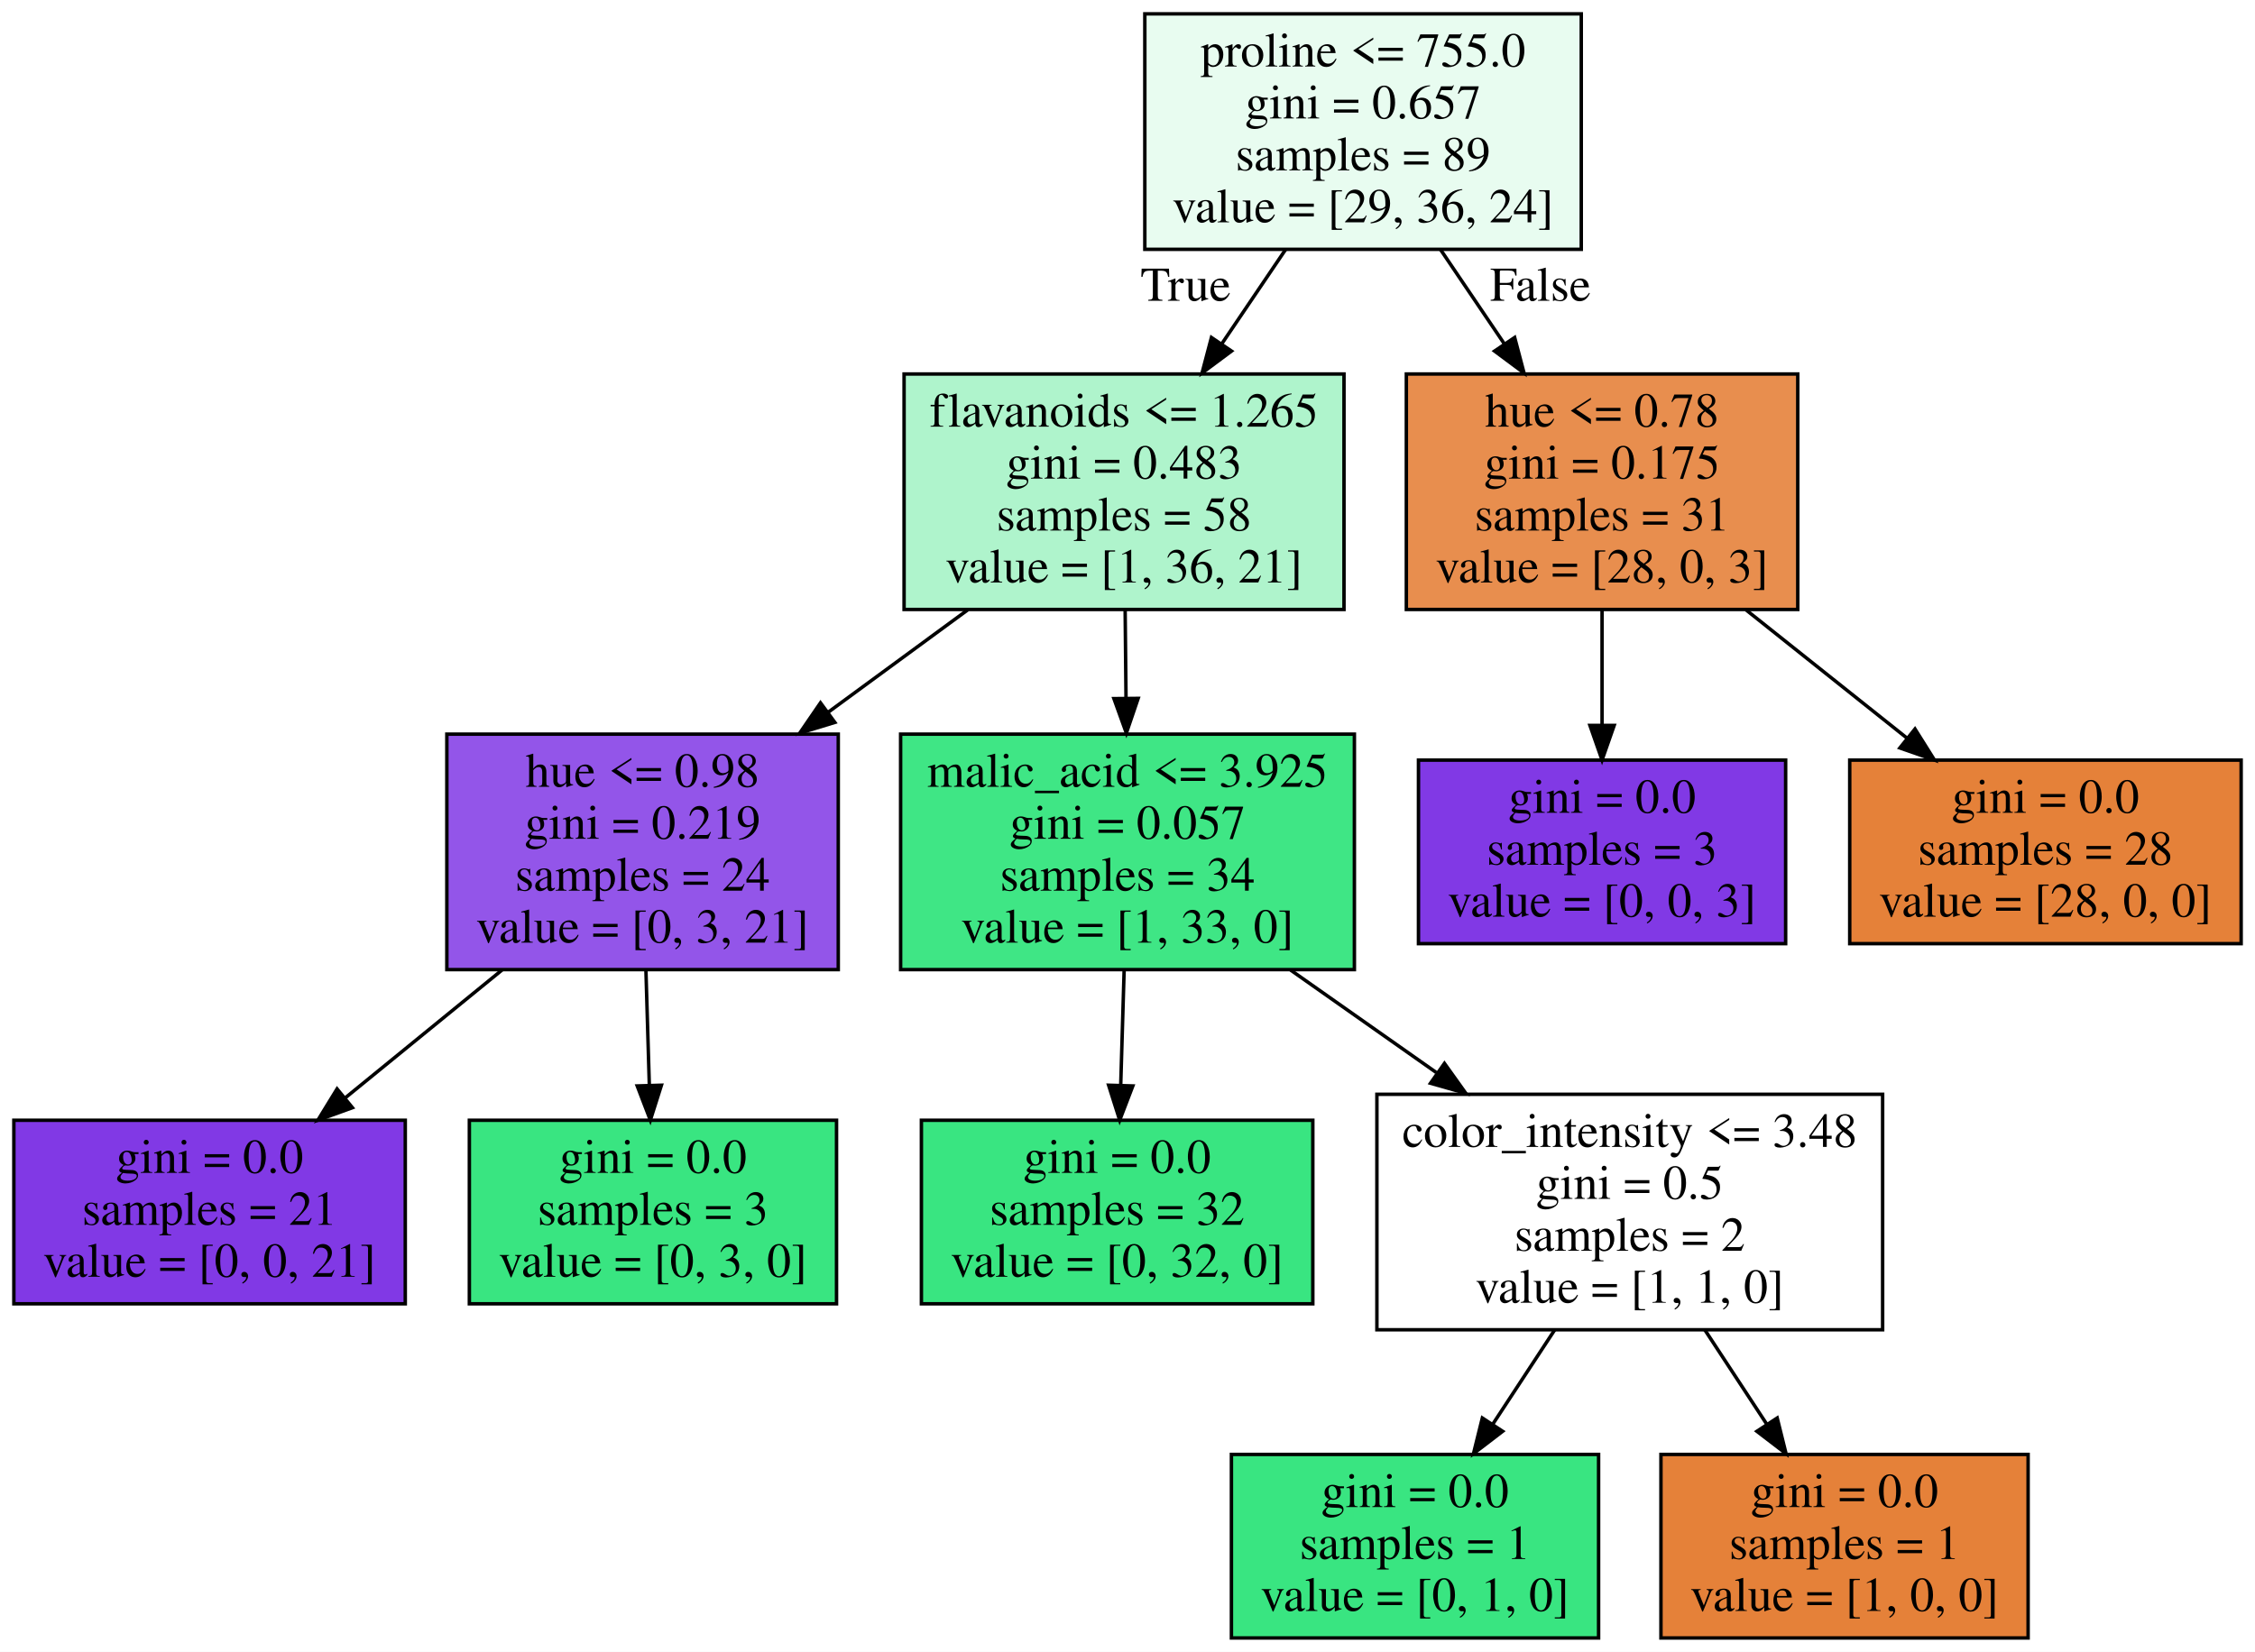
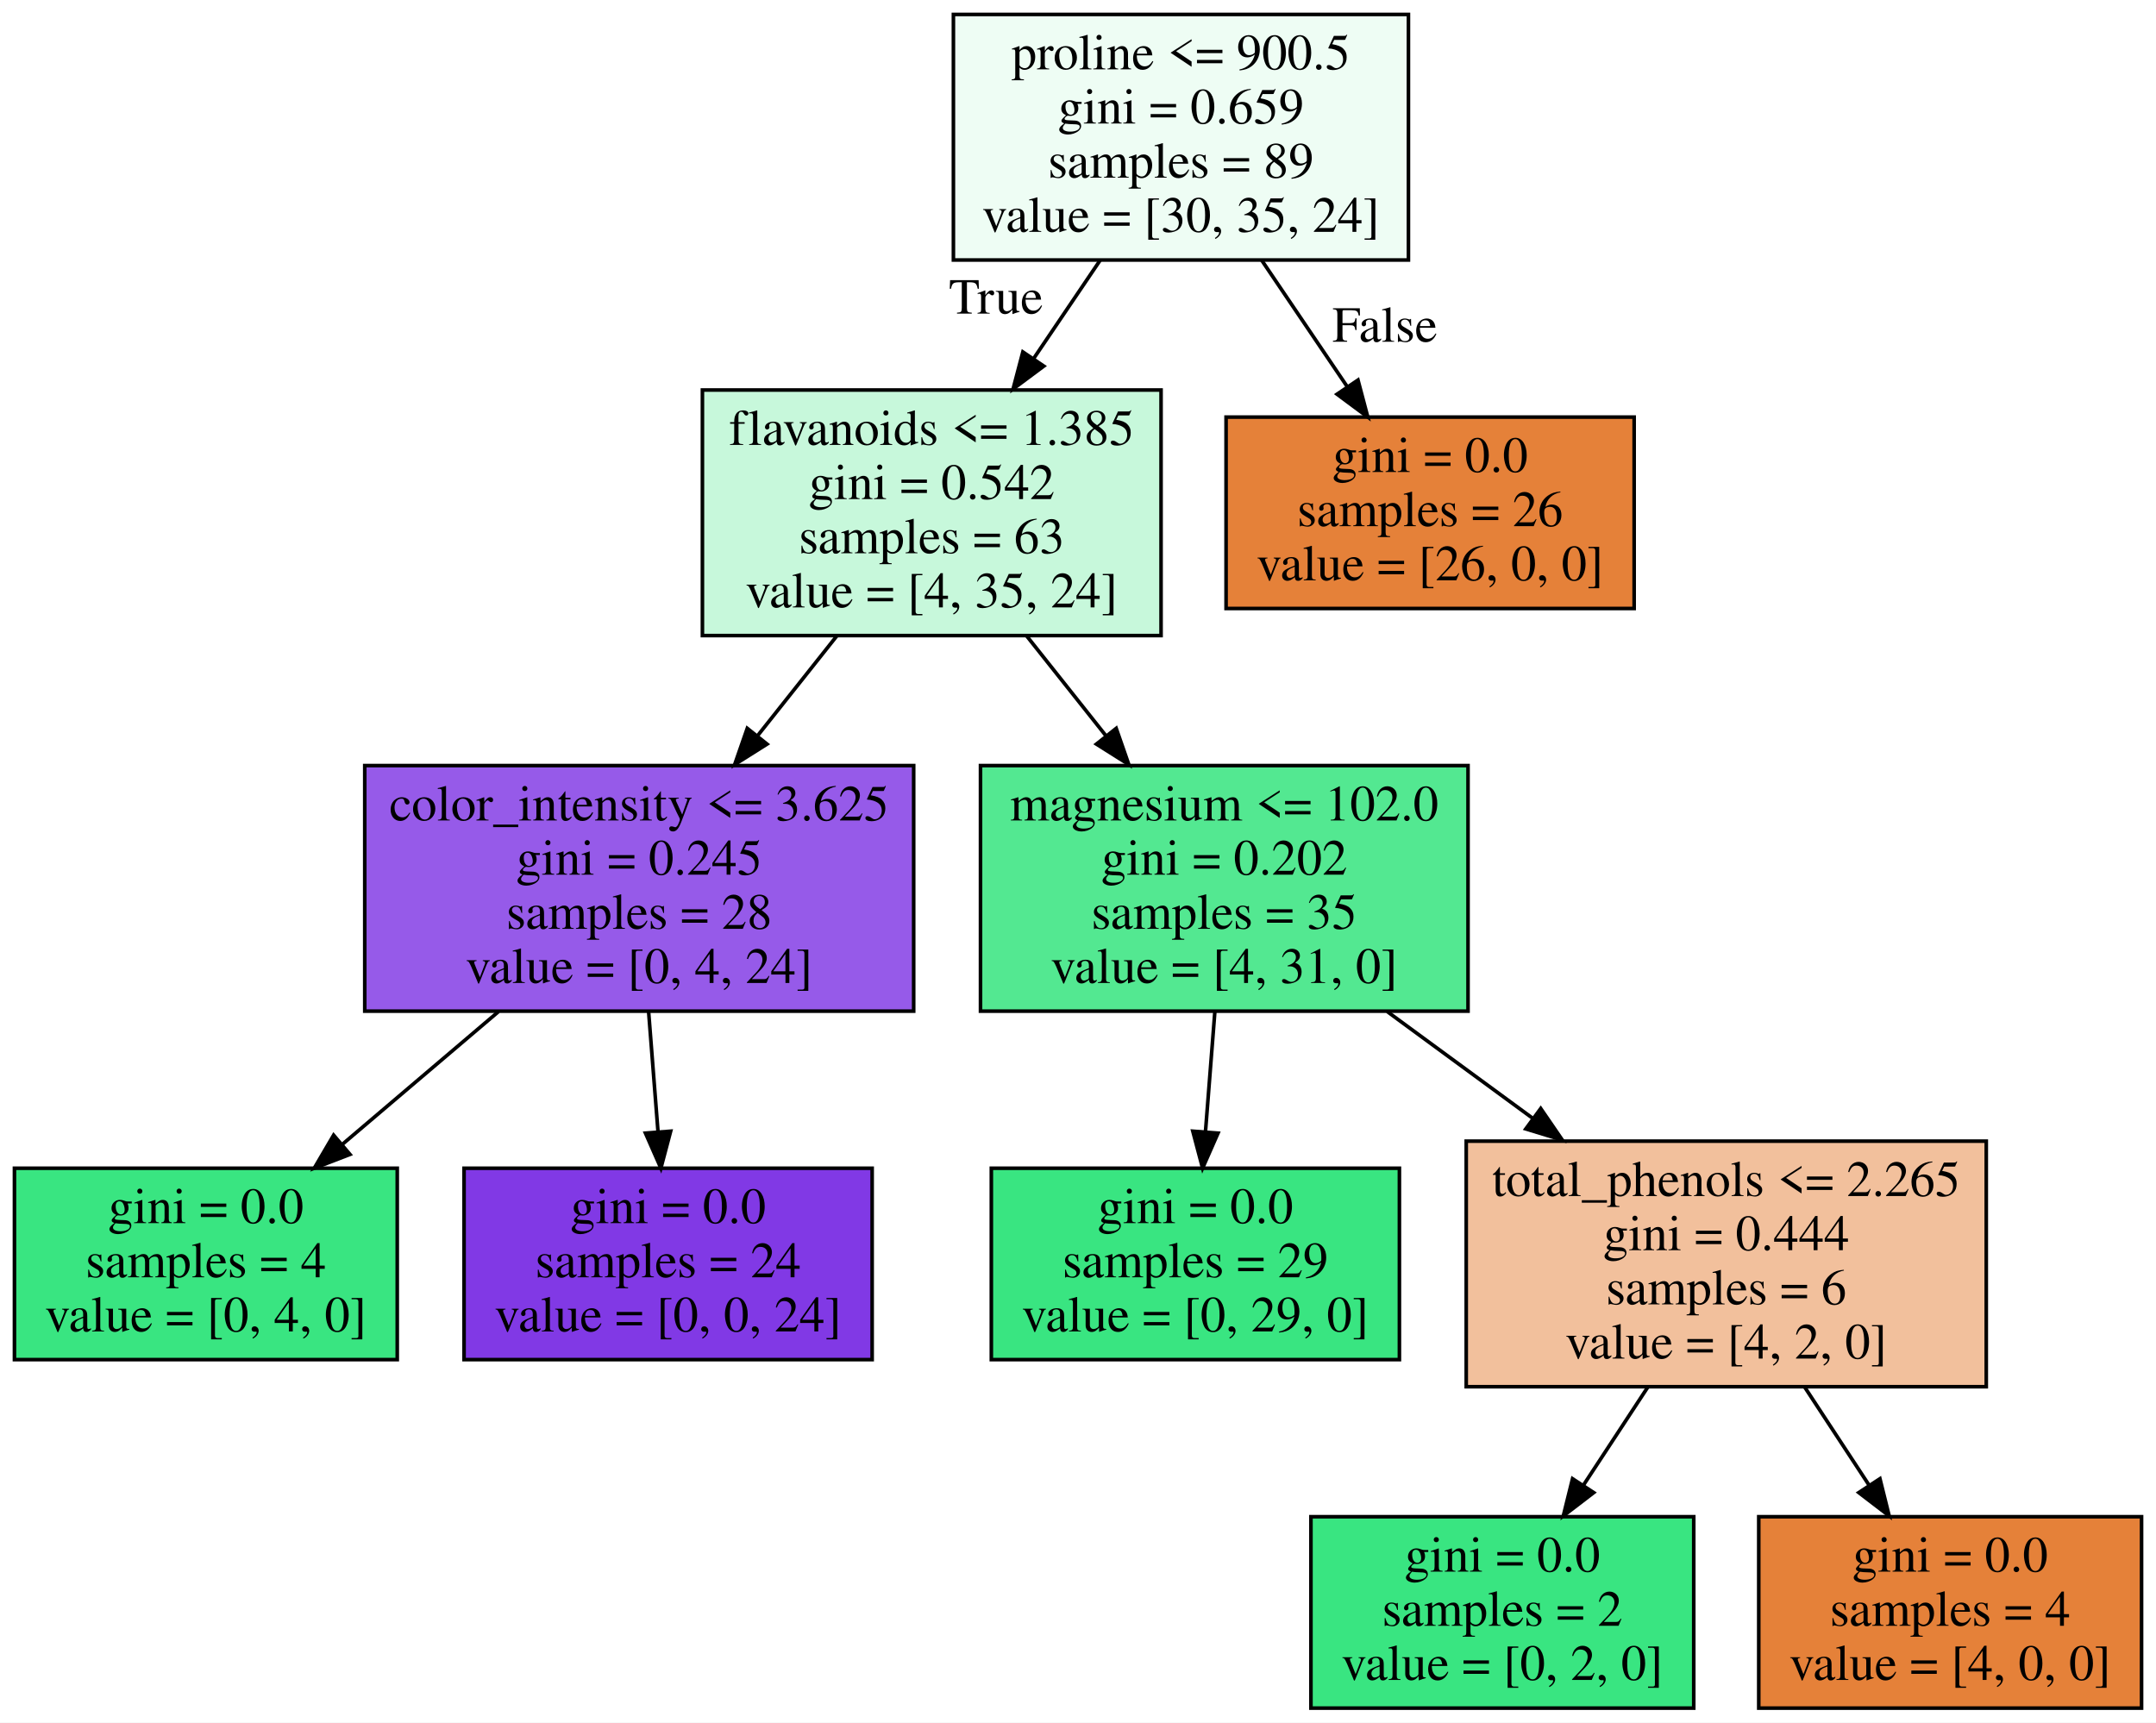
- <svg xmlns="http://www.w3.org/2000/svg" width="651pt" height="477pt" viewBox="0.00 0.00 651.00 477.00">
+ <svg xmlns="http://www.w3.org/2000/svg" width="597pt" height="477pt" viewBox="0.00 0.00 597.00 477.00">
  <g id="graph0" class="graph" transform="scale(1 1) rotate(0) translate(4 473)">
-     <polygon fill="white" stroke="transparent" points="-4,4 -4,-473 647,-473 647,4 -4,4" />
+     <polygon fill="white" stroke="transparent" points="-4,4 -4,-473 593,-473 593,4 -4,4" />
    <g id="node1" class="node">
-       <polygon fill="#e8fcf0" stroke="black" points="452.5,-469 326.5,-469 326.5,-401 452.5,-401 452.5,-469" />
-       <text text-anchor="middle" x="389.5" y="-453.8" font-family="Times,serif" font-size="14.00">proline &lt;= 755.0</text>
-       <text text-anchor="middle" x="389.5" y="-438.8" font-family="Times,serif" font-size="14.00">gini = 0.657</text>
-       <text text-anchor="middle" x="389.5" y="-423.8" font-family="Times,serif" font-size="14.00">samples = 89</text>
-       <text text-anchor="middle" x="389.5" y="-408.8" font-family="Times,serif" font-size="14.00">value = [29, 36, 24]</text>
+       <polygon fill="#eefdf4" stroke="black" points="386,-469 260,-469 260,-401 386,-401 386,-469" />
+       <text text-anchor="middle" x="323" y="-453.8" font-family="Times,serif" font-size="14.00">proline &lt;= 900.5</text>
+       <text text-anchor="middle" x="323" y="-438.8" font-family="Times,serif" font-size="14.00">gini = 0.659</text>
+       <text text-anchor="middle" x="323" y="-423.8" font-family="Times,serif" font-size="14.00">samples = 89</text>
+       <text text-anchor="middle" x="323" y="-408.8" font-family="Times,serif" font-size="14.00">value = [30, 35, 24]</text>
    </g>
    <g id="node2" class="node">
-       <polygon fill="#aff4cc" stroke="black" points="384,-365 257,-365 257,-297 384,-297 384,-365" />
-       <text text-anchor="middle" x="320.5" y="-349.8" font-family="Times,serif" font-size="14.00">flavanoids &lt;= 1.265</text>
-       <text text-anchor="middle" x="320.5" y="-334.8" font-family="Times,serif" font-size="14.00">gini = 0.483</text>
-       <text text-anchor="middle" x="320.5" y="-319.8" font-family="Times,serif" font-size="14.00">samples = 58</text>
-       <text text-anchor="middle" x="320.5" y="-304.8" font-family="Times,serif" font-size="14.00">value = [1, 36, 21]</text>
+       <polygon fill="#c7f8db" stroke="black" points="317.5,-365 190.5,-365 190.5,-297 317.5,-297 317.5,-365" />
+       <text text-anchor="middle" x="254" y="-349.8" font-family="Times,serif" font-size="14.00">flavanoids &lt;= 1.385</text>
+       <text text-anchor="middle" x="254" y="-334.8" font-family="Times,serif" font-size="14.00">gini = 0.542</text>
+       <text text-anchor="middle" x="254" y="-319.8" font-family="Times,serif" font-size="14.00">samples = 63</text>
+       <text text-anchor="middle" x="254" y="-304.8" font-family="Times,serif" font-size="14.00">value = [4, 35, 24]</text>
    </g>
    <g id="edge1" class="edge">
-       <path fill="none" stroke="black" d="M367.1,-400.88C361.25,-392.24 354.88,-382.82 348.77,-373.79" />
-       <polygon fill="black" stroke="black" points="351.53,-371.62 343.03,-365.3 345.73,-375.54 351.53,-371.62" />
-       <text text-anchor="middle" x="338.29" y="-386.15" font-family="Times,serif" font-size="14.00">True</text>
+       <path fill="none" stroke="black" d="M300.6,-400.88C294.75,-392.24 288.38,-382.82 282.27,-373.79" />
+       <polygon fill="black" stroke="black" points="285.03,-371.62 276.53,-365.3 279.23,-375.54 285.03,-371.62" />
+       <text text-anchor="middle" x="271.79" y="-386.15" font-family="Times,serif" font-size="14.00">True</text>
    </g>
    <g id="node11" class="node">
-       <polygon fill="#e88e4e" stroke="black" points="515,-365 402,-365 402,-297 515,-297 515,-365" />
-       <text text-anchor="middle" x="458.5" y="-349.8" font-family="Times,serif" font-size="14.00">hue &lt;= 0.78</text>
-       <text text-anchor="middle" x="458.5" y="-334.8" font-family="Times,serif" font-size="14.00">gini = 0.175</text>
-       <text text-anchor="middle" x="458.5" y="-319.8" font-family="Times,serif" font-size="14.00">samples = 31</text>
-       <text text-anchor="middle" x="458.5" y="-304.8" font-family="Times,serif" font-size="14.00">value = [28, 0, 3]</text>
+       <polygon fill="#e58139" stroke="black" points="448.5,-357.5 335.5,-357.5 335.5,-304.5 448.5,-304.5 448.5,-357.5" />
+       <text text-anchor="middle" x="392" y="-342.3" font-family="Times,serif" font-size="14.00">gini = 0.0</text>
+       <text text-anchor="middle" x="392" y="-327.3" font-family="Times,serif" font-size="14.00">samples = 26</text>
+       <text text-anchor="middle" x="392" y="-312.3" font-family="Times,serif" font-size="14.00">value = [26, 0, 0]</text>
    </g>
    <g id="edge10" class="edge">
-       <path fill="none" stroke="black" d="M411.9,-400.88C417.75,-392.24 424.12,-382.82 430.23,-373.79" />
-       <polygon fill="black" stroke="black" points="433.27,-375.54 435.97,-365.3 427.47,-371.62 433.27,-375.54" />
-       <text text-anchor="middle" x="440.71" y="-386.15" font-family="Times,serif" font-size="14.00">False</text>
+       <path fill="none" stroke="black" d="M345.4,-400.88C352.99,-389.67 361.47,-377.13 369.1,-365.85" />
+       <polygon fill="black" stroke="black" points="372.03,-367.76 374.74,-357.52 366.23,-363.84 372.03,-367.76" />
+       <text text-anchor="middle" x="379.47" y="-378.37" font-family="Times,serif" font-size="14.00">False</text>
    </g>
    <g id="node3" class="node">
-       <polygon fill="#9355e9" stroke="black" points="238,-261 125,-261 125,-193 238,-193 238,-261" />
-       <text text-anchor="middle" x="181.5" y="-245.8" font-family="Times,serif" font-size="14.00">hue &lt;= 0.98</text>
-       <text text-anchor="middle" x="181.5" y="-230.8" font-family="Times,serif" font-size="14.00">gini = 0.219</text>
-       <text text-anchor="middle" x="181.5" y="-215.8" font-family="Times,serif" font-size="14.00">samples = 24</text>
-       <text text-anchor="middle" x="181.5" y="-200.8" font-family="Times,serif" font-size="14.00">value = [0, 3, 21]</text>
+       <polygon fill="#965ae9" stroke="black" points="249,-261 97,-261 97,-193 249,-193 249,-261" />
+       <text text-anchor="middle" x="173" y="-245.8" font-family="Times,serif" font-size="14.00">color_intensity &lt;= 3.625</text>
+       <text text-anchor="middle" x="173" y="-230.8" font-family="Times,serif" font-size="14.00">gini = 0.245</text>
+       <text text-anchor="middle" x="173" y="-215.8" font-family="Times,serif" font-size="14.00">samples = 28</text>
+       <text text-anchor="middle" x="173" y="-200.8" font-family="Times,serif" font-size="14.00">value = [0, 4, 24]</text>
    </g>
    <g id="edge2" class="edge">
-       <path fill="none" stroke="black" d="M275.37,-296.88C262.5,-287.44 248.36,-277.06 235.04,-267.29" />
-       <polygon fill="black" stroke="black" points="237.01,-264.39 226.88,-261.3 232.87,-270.04 237.01,-264.39" />
+       <path fill="none" stroke="black" d="M227.7,-296.88C220.7,-288.07 213.05,-278.43 205.75,-269.24" />
+       <polygon fill="black" stroke="black" points="208.4,-266.95 199.44,-261.3 202.92,-271.31 208.4,-266.95" />
    </g>
    <g id="node6" class="node">
-       <polygon fill="#3fe685" stroke="black" points="387,-261 256,-261 256,-193 387,-193 387,-261" />
-       <text text-anchor="middle" x="321.5" y="-245.8" font-family="Times,serif" font-size="14.00">malic_acid &lt;= 3.925</text>
-       <text text-anchor="middle" x="321.5" y="-230.8" font-family="Times,serif" font-size="14.00">gini = 0.057</text>
-       <text text-anchor="middle" x="321.5" y="-215.8" font-family="Times,serif" font-size="14.00">samples = 34</text>
-       <text text-anchor="middle" x="321.5" y="-200.8" font-family="Times,serif" font-size="14.00">value = [1, 33, 0]</text>
+       <polygon fill="#53e891" stroke="black" points="402.5,-261 267.5,-261 267.5,-193 402.5,-193 402.5,-261" />
+       <text text-anchor="middle" x="335" y="-245.8" font-family="Times,serif" font-size="14.00">magnesium &lt;= 102.0</text>
+       <text text-anchor="middle" x="335" y="-230.8" font-family="Times,serif" font-size="14.00">gini = 0.202</text>
+       <text text-anchor="middle" x="335" y="-215.8" font-family="Times,serif" font-size="14.00">samples = 35</text>
+       <text text-anchor="middle" x="335" y="-200.8" font-family="Times,serif" font-size="14.00">value = [4, 31, 0]</text>
    </g>
    <g id="edge5" class="edge">
-       <path fill="none" stroke="black" d="M320.82,-296.88C320.9,-288.78 320.99,-279.98 321.07,-271.47" />
-       <polygon fill="black" stroke="black" points="324.58,-271.33 321.17,-261.3 317.58,-271.26 324.58,-271.33" />
+       <path fill="none" stroke="black" d="M280.3,-296.88C287.3,-288.07 294.95,-278.43 302.25,-269.24" />
+       <polygon fill="black" stroke="black" points="305.08,-271.31 308.56,-261.3 299.6,-266.95 305.08,-271.31" />
    </g>
    <g id="node4" class="node">
-       <polygon fill="#8139e5" stroke="black" points="113,-149.5 0,-149.5 0,-96.5 113,-96.5 113,-149.5" />
-       <text text-anchor="middle" x="56.5" y="-134.3" font-family="Times,serif" font-size="14.00">gini = 0.0</text>
-       <text text-anchor="middle" x="56.5" y="-119.3" font-family="Times,serif" font-size="14.00">samples = 21</text>
-       <text text-anchor="middle" x="56.5" y="-104.3" font-family="Times,serif" font-size="14.00">value = [0, 0, 21]</text>
+       <polygon fill="#39e581" stroke="black" points="106,-149.5 0,-149.5 0,-96.5 106,-96.5 106,-149.5" />
+       <text text-anchor="middle" x="53" y="-134.3" font-family="Times,serif" font-size="14.00">gini = 0.0</text>
+       <text text-anchor="middle" x="53" y="-119.3" font-family="Times,serif" font-size="14.00">samples = 4</text>
+       <text text-anchor="middle" x="53" y="-104.3" font-family="Times,serif" font-size="14.00">value = [0, 4, 0]</text>
    </g>
    <g id="edge3" class="edge">
-       <path fill="none" stroke="black" d="M140.92,-192.88C126.36,-181.01 109.99,-167.65 95.56,-155.88" />
-       <polygon fill="black" stroke="black" points="97.74,-153.13 87.77,-149.52 93.31,-158.55 97.74,-153.13" />
+       <path fill="none" stroke="black" d="M134.04,-192.88C120.2,-181.12 104.64,-167.89 90.89,-156.2" />
+       <polygon fill="black" stroke="black" points="92.91,-153.33 83.02,-149.52 88.38,-158.66 92.91,-153.33" />
    </g>
    <g id="node5" class="node">
-       <polygon fill="#39e581" stroke="black" points="237.5,-149.5 131.5,-149.5 131.5,-96.5 237.5,-96.5 237.5,-149.5" />
-       <text text-anchor="middle" x="184.5" y="-134.3" font-family="Times,serif" font-size="14.00">gini = 0.0</text>
-       <text text-anchor="middle" x="184.5" y="-119.3" font-family="Times,serif" font-size="14.00">samples = 3</text>
-       <text text-anchor="middle" x="184.5" y="-104.3" font-family="Times,serif" font-size="14.00">value = [0, 3, 0]</text>
+       <polygon fill="#8139e5" stroke="black" points="237.5,-149.5 124.5,-149.5 124.5,-96.5 237.5,-96.5 237.5,-149.5" />
+       <text text-anchor="middle" x="181" y="-134.3" font-family="Times,serif" font-size="14.00">gini = 0.0</text>
+       <text text-anchor="middle" x="181" y="-119.3" font-family="Times,serif" font-size="14.00">samples = 24</text>
+       <text text-anchor="middle" x="181" y="-104.3" font-family="Times,serif" font-size="14.00">value = [0, 0, 24]</text>
    </g>
    <g id="edge4" class="edge">
-       <path fill="none" stroke="black" d="M182.47,-192.88C182.79,-182.22 183.14,-170.35 183.46,-159.52" />
-       <polygon fill="black" stroke="black" points="186.95,-159.62 183.75,-149.52 179.96,-159.41 186.95,-159.62" />
+       <path fill="none" stroke="black" d="M175.6,-192.88C176.43,-182.22 177.36,-170.35 178.21,-159.52" />
+       <polygon fill="black" stroke="black" points="181.71,-159.76 179,-149.52 174.73,-159.22 181.71,-159.76" />
    </g>
    <g id="node7" class="node">
-       <polygon fill="#39e581" stroke="black" points="375,-149.5 262,-149.5 262,-96.5 375,-96.5 375,-149.5" />
-       <text text-anchor="middle" x="318.5" y="-134.3" font-family="Times,serif" font-size="14.00">gini = 0.0</text>
-       <text text-anchor="middle" x="318.5" y="-119.3" font-family="Times,serif" font-size="14.00">samples = 32</text>
-       <text text-anchor="middle" x="318.5" y="-104.3" font-family="Times,serif" font-size="14.00">value = [0, 32, 0]</text>
+       <polygon fill="#39e581" stroke="black" points="383.5,-149.5 270.5,-149.5 270.5,-96.5 383.5,-96.5 383.5,-149.5" />
+       <text text-anchor="middle" x="327" y="-134.3" font-family="Times,serif" font-size="14.00">gini = 0.0</text>
+       <text text-anchor="middle" x="327" y="-119.3" font-family="Times,serif" font-size="14.00">samples = 29</text>
+       <text text-anchor="middle" x="327" y="-104.3" font-family="Times,serif" font-size="14.00">value = [0, 29, 0]</text>
    </g>
    <g id="edge6" class="edge">
-       <path fill="none" stroke="black" d="M320.53,-192.88C320.21,-182.22 319.86,-170.35 319.54,-159.52" />
-       <polygon fill="black" stroke="black" points="323.04,-159.41 319.25,-149.52 316.05,-159.62 323.04,-159.41" />
+       <path fill="none" stroke="black" d="M332.4,-192.88C331.57,-182.22 330.64,-170.35 329.79,-159.52" />
+       <polygon fill="black" stroke="black" points="333.27,-159.22 329,-149.52 326.29,-159.76 333.27,-159.22" />
    </g>
    <g id="node8" class="node">
-       <polygon fill="#ffffff" stroke="black" points="539.5,-157 393.5,-157 393.5,-89 539.5,-89 539.5,-157" />
-       <text text-anchor="middle" x="466.5" y="-141.8" font-family="Times,serif" font-size="14.00">color_intensity &lt;= 3.48</text>
-       <text text-anchor="middle" x="466.5" y="-126.8" font-family="Times,serif" font-size="14.00">gini = 0.5</text>
-       <text text-anchor="middle" x="466.5" y="-111.8" font-family="Times,serif" font-size="14.00">samples = 2</text>
-       <text text-anchor="middle" x="466.5" y="-96.8" font-family="Times,serif" font-size="14.00">value = [1, 1, 0]</text>
+       <polygon fill="#f2c09c" stroke="black" points="546,-157 402,-157 402,-89 546,-89 546,-157" />
+       <text text-anchor="middle" x="474" y="-141.8" font-family="Times,serif" font-size="14.00">total_phenols &lt;= 2.265</text>
+       <text text-anchor="middle" x="474" y="-126.8" font-family="Times,serif" font-size="14.00">gini = 0.444</text>
+       <text text-anchor="middle" x="474" y="-111.8" font-family="Times,serif" font-size="14.00">samples = 6</text>
+       <text text-anchor="middle" x="474" y="-96.8" font-family="Times,serif" font-size="14.00">value = [4, 2, 0]</text>
    </g>
    <g id="edge7" class="edge">
-       <path fill="none" stroke="black" d="M368.58,-192.88C382,-183.44 396.75,-173.06 410.64,-163.29" />
-       <polygon fill="black" stroke="black" points="413,-165.92 419.16,-157.3 408.97,-160.19 413,-165.92" />
+       <path fill="none" stroke="black" d="M380.13,-192.88C393,-183.44 407.14,-173.06 420.46,-163.29" />
+       <polygon fill="black" stroke="black" points="422.63,-166.04 428.62,-157.3 418.49,-160.39 422.63,-166.04" />
    </g>
    <g id="node9" class="node">
-       <polygon fill="#39e581" stroke="black" points="457.5,-53 351.5,-53 351.5,0 457.5,0 457.5,-53" />
-       <text text-anchor="middle" x="404.5" y="-37.8" font-family="Times,serif" font-size="14.00">gini = 0.0</text>
-       <text text-anchor="middle" x="404.5" y="-22.8" font-family="Times,serif" font-size="14.00">samples = 1</text>
-       <text text-anchor="middle" x="404.5" y="-7.8" font-family="Times,serif" font-size="14.00">value = [0, 1, 0]</text>
+       <polygon fill="#39e581" stroke="black" points="465,-53 359,-53 359,0 465,0 465,-53" />
+       <text text-anchor="middle" x="412" y="-37.8" font-family="Times,serif" font-size="14.00">gini = 0.0</text>
+       <text text-anchor="middle" x="412" y="-22.8" font-family="Times,serif" font-size="14.00">samples = 2</text>
+       <text text-anchor="middle" x="412" y="-7.8" font-family="Times,serif" font-size="14.00">value = [0, 2, 0]</text>
    </g>
    <g id="edge8" class="edge">
-       <path fill="none" stroke="black" d="M444.82,-88.95C439.05,-80.17 432.82,-70.66 427.01,-61.82" />
-       <polygon fill="black" stroke="black" points="429.8,-59.68 421.39,-53.24 423.94,-63.52 429.8,-59.68" />
+       <path fill="none" stroke="black" d="M452.32,-88.95C446.55,-80.17 440.32,-70.66 434.51,-61.82" />
+       <polygon fill="black" stroke="black" points="437.3,-59.68 428.89,-53.24 431.44,-63.52 437.3,-59.68" />
    </g>
    <g id="node10" class="node">
-       <polygon fill="#e58139" stroke="black" points="581.5,-53 475.5,-53 475.5,0 581.5,0 581.5,-53" />
-       <text text-anchor="middle" x="528.5" y="-37.8" font-family="Times,serif" font-size="14.00">gini = 0.0</text>
-       <text text-anchor="middle" x="528.5" y="-22.8" font-family="Times,serif" font-size="14.00">samples = 1</text>
-       <text text-anchor="middle" x="528.5" y="-7.8" font-family="Times,serif" font-size="14.00">value = [1, 0, 0]</text>
+       <polygon fill="#e58139" stroke="black" points="589,-53 483,-53 483,0 589,0 589,-53" />
+       <text text-anchor="middle" x="536" y="-37.8" font-family="Times,serif" font-size="14.00">gini = 0.0</text>
+       <text text-anchor="middle" x="536" y="-22.8" font-family="Times,serif" font-size="14.00">samples = 4</text>
+       <text text-anchor="middle" x="536" y="-7.8" font-family="Times,serif" font-size="14.00">value = [4, 0, 0]</text>
    </g>
    <g id="edge9" class="edge">
-       <path fill="none" stroke="black" d="M488.18,-88.95C493.95,-80.17 500.18,-70.66 505.99,-61.82" />
-       <polygon fill="black" stroke="black" points="509.06,-63.52 511.61,-53.24 503.2,-59.68 509.06,-63.52" />
-     </g>
-     <g id="node12" class="node">
-       <polygon fill="#8139e5" stroke="black" points="511.5,-253.5 405.5,-253.5 405.5,-200.5 511.5,-200.5 511.5,-253.5" />
-       <text text-anchor="middle" x="458.5" y="-238.3" font-family="Times,serif" font-size="14.00">gini = 0.0</text>
-       <text text-anchor="middle" x="458.5" y="-223.3" font-family="Times,serif" font-size="14.00">samples = 3</text>
-       <text text-anchor="middle" x="458.5" y="-208.3" font-family="Times,serif" font-size="14.00">value = [0, 0, 3]</text>
-     </g>
-     <g id="edge11" class="edge">
-       <path fill="none" stroke="black" d="M458.5,-296.88C458.5,-286.33 458.5,-274.6 458.5,-263.85" />
-       <polygon fill="black" stroke="black" points="462,-263.52 458.5,-253.52 455,-263.52 462,-263.52" />
-     </g>
-     <g id="node13" class="node">
-       <polygon fill="#e58139" stroke="black" points="643,-253.5 530,-253.5 530,-200.5 643,-200.5 643,-253.5" />
-       <text text-anchor="middle" x="586.5" y="-238.3" font-family="Times,serif" font-size="14.00">gini = 0.0</text>
-       <text text-anchor="middle" x="586.5" y="-223.3" font-family="Times,serif" font-size="14.00">samples = 28</text>
-       <text text-anchor="middle" x="586.5" y="-208.3" font-family="Times,serif" font-size="14.00">value = [28, 0, 0]</text>
-     </g>
-     <g id="edge12" class="edge">
-       <path fill="none" stroke="black" d="M500.06,-296.88C514.96,-285.01 531.73,-271.65 546.5,-259.88" />
-       <polygon fill="black" stroke="black" points="548.84,-262.49 554.47,-253.52 544.47,-257.01 548.84,-262.49" />
+       <path fill="none" stroke="black" d="M495.68,-88.95C501.45,-80.17 507.68,-70.66 513.49,-61.82" />
+       <polygon fill="black" stroke="black" points="516.56,-63.52 519.11,-53.24 510.7,-59.68 516.56,-63.52" />
    </g>
  </g>
</svg>
